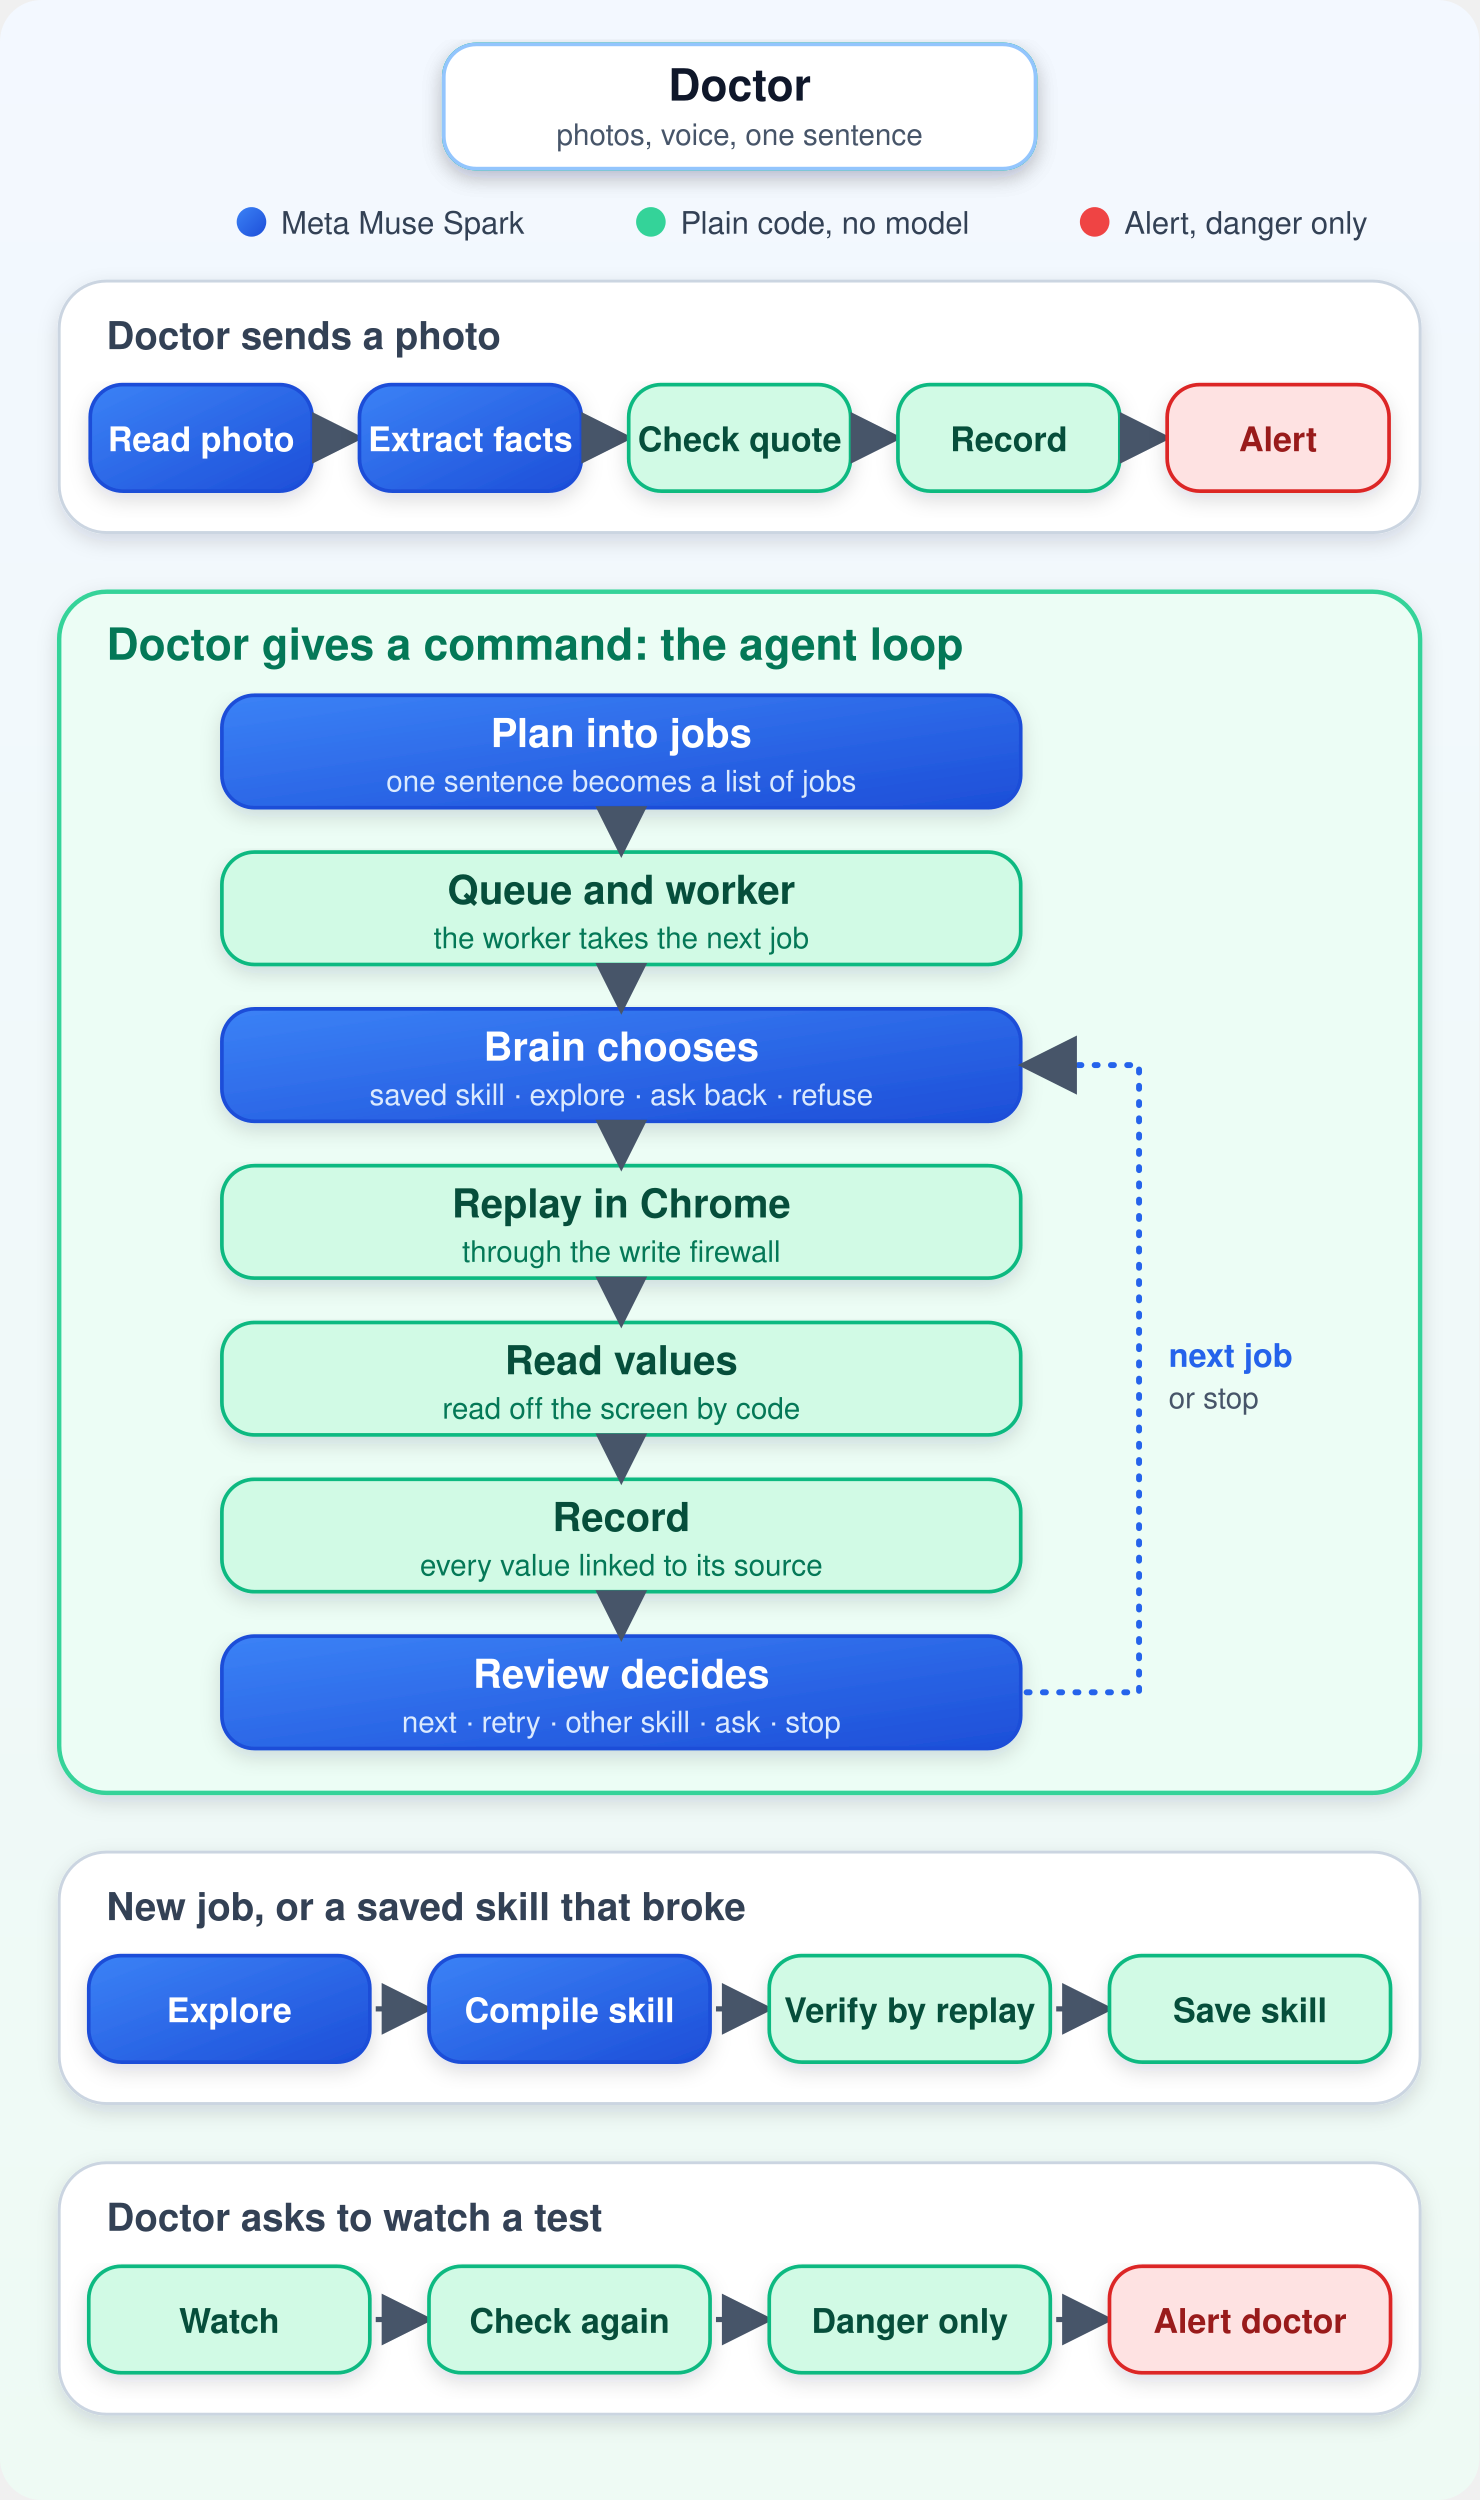
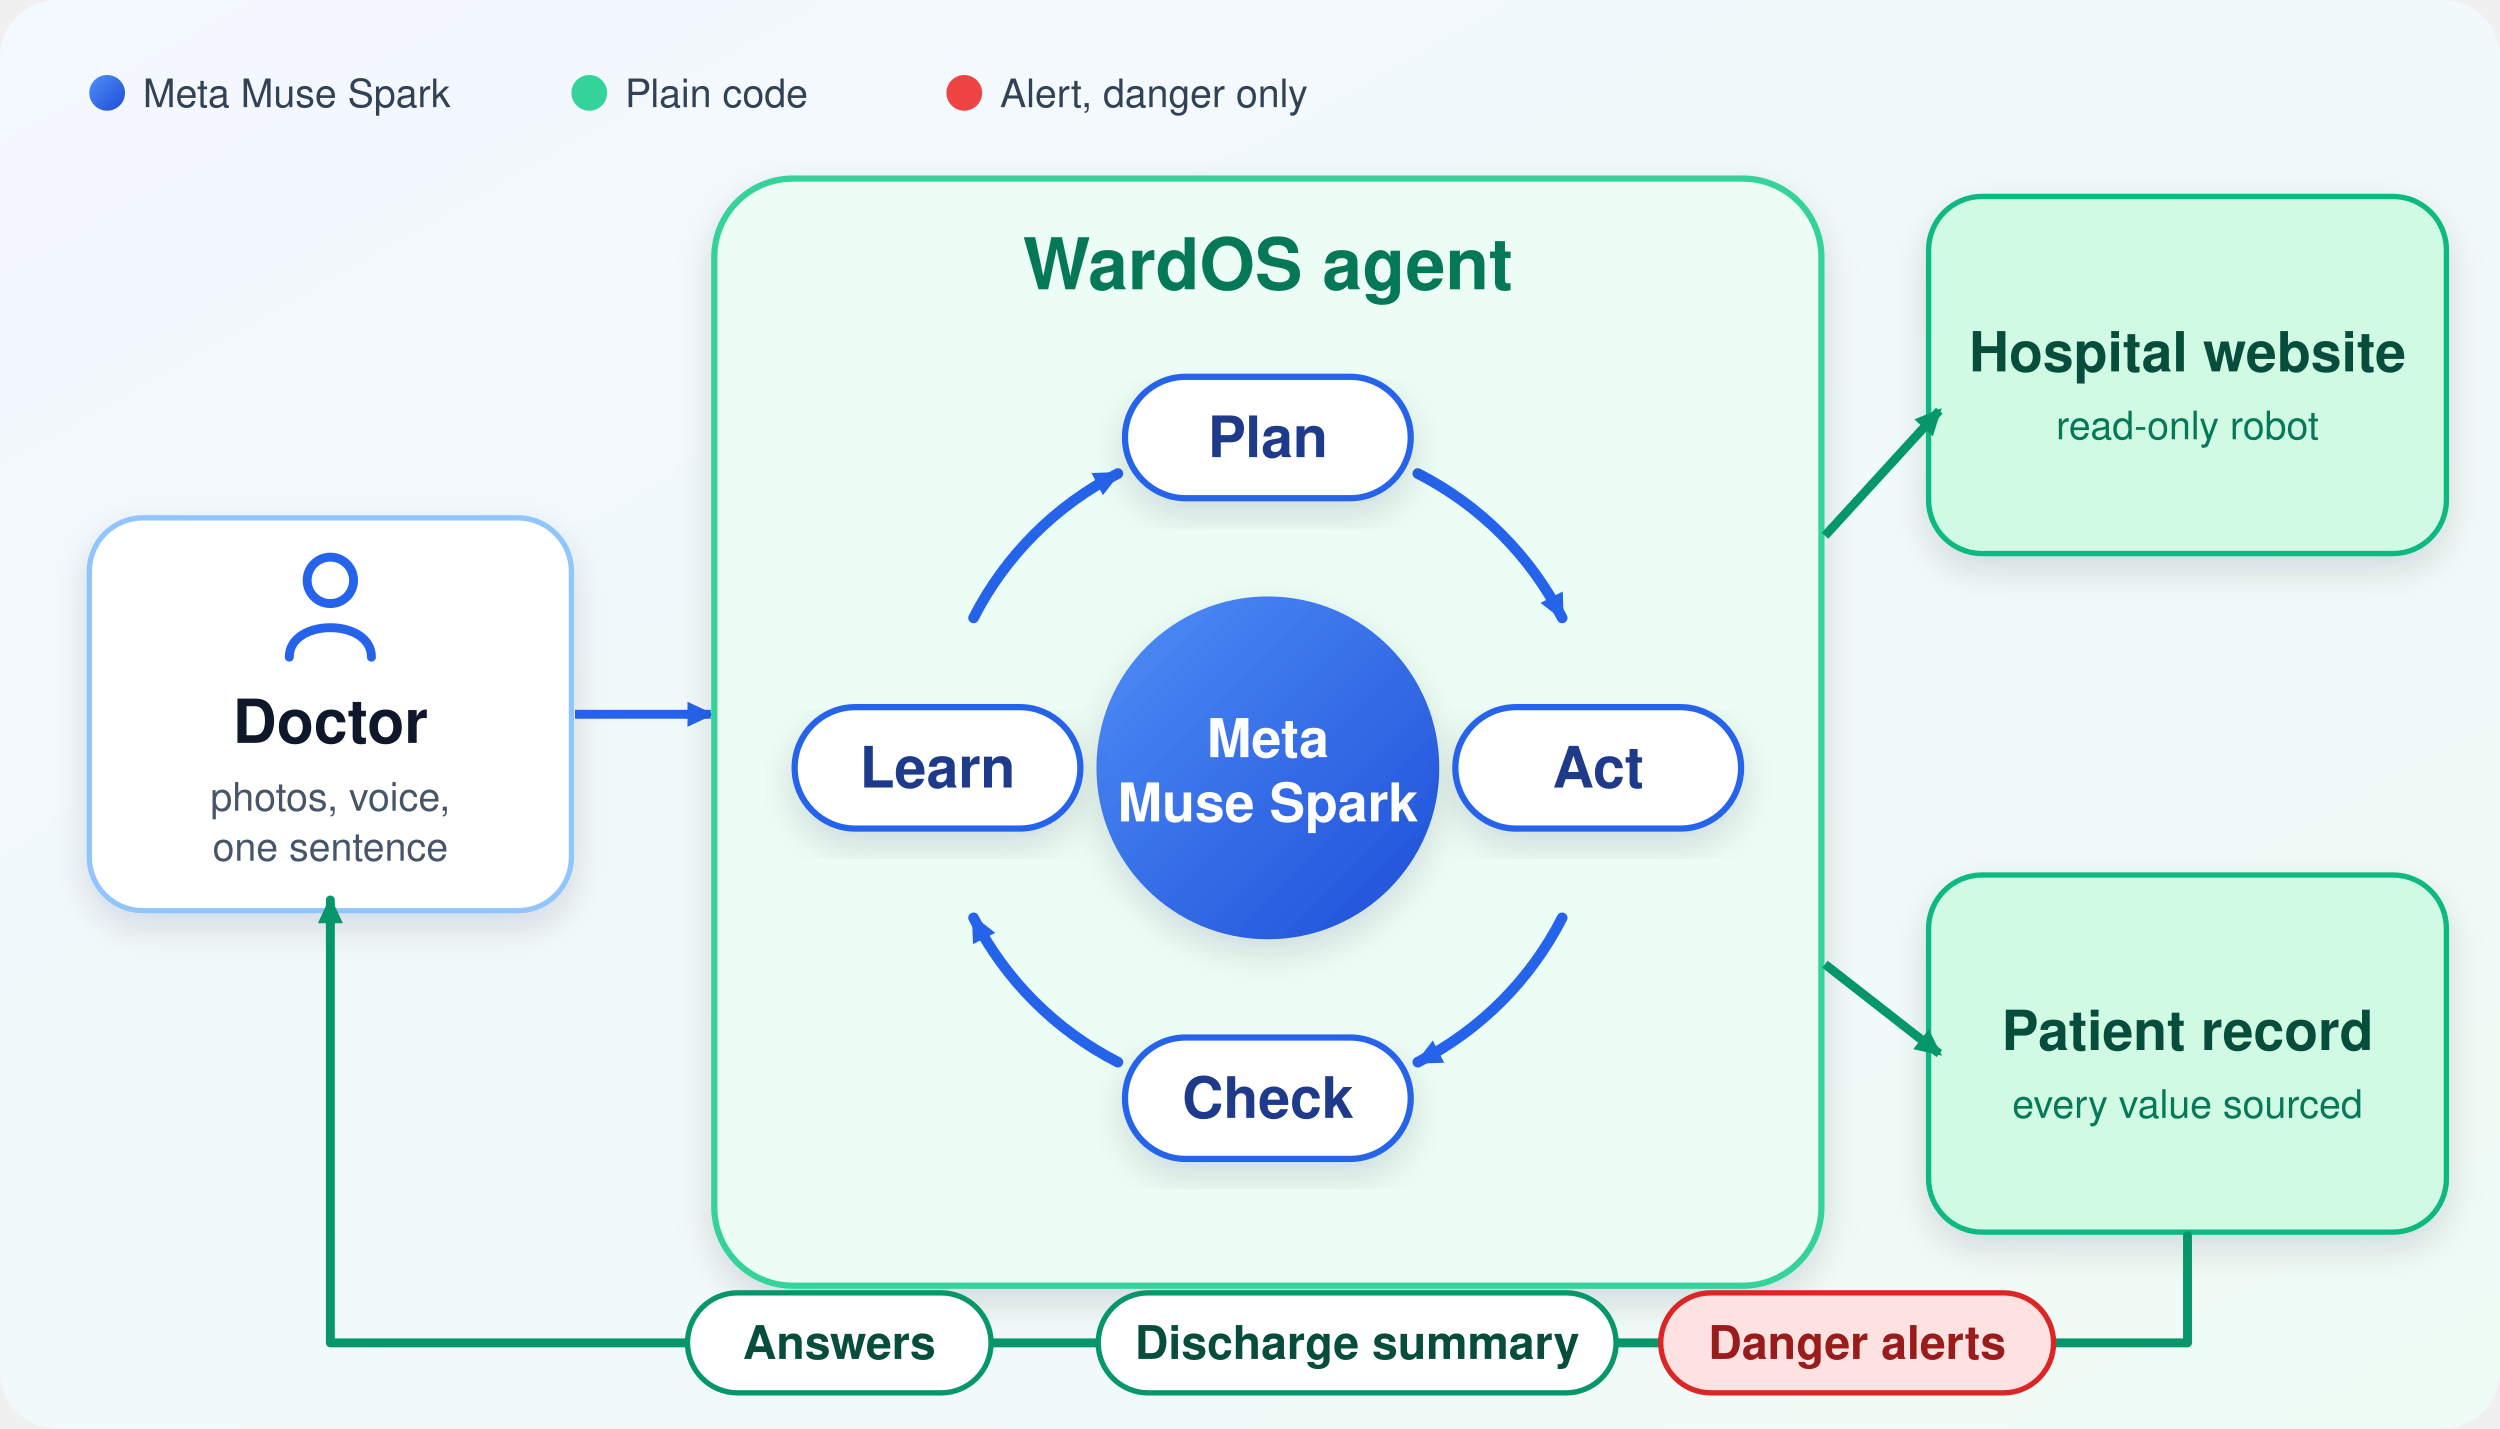
- <svg xmlns="http://www.w3.org/2000/svg" viewBox="0 0 1000 1690" font-family="Segoe UI, Helvetica, Arial, sans-serif">
+ <svg xmlns="http://www.w3.org/2000/svg" viewBox="0 0 1400 800" font-family="Segoe UI, Helvetica, Arial, sans-serif">
  <defs>
    <filter id="sh" x="-10%" y="-10%" width="120%" height="135%">
-       <feDropShadow dx="0" dy="5" stdDeviation="7" flood-color="#0f172a" flood-opacity="0.14" />
+       <feDropShadow dx="0" dy="8" stdDeviation="10" flood-color="#0f172a" flood-opacity="0.13" />
    </filter>
-     <linearGradient id="bg" x1="0" y1="0" x2="0" y2="1">
-       <stop offset="0" stop-color="#f3f8ff" />
-       <stop offset="1" stop-color="#eefaf4" />
+     <linearGradient id="bg" x1="0" y1="0" x2="1" y2="1">
+       <stop offset="0" stop-color="#f4f8ff" />
+       <stop offset="1" stop-color="#effbf5" />
    </linearGradient>
    <linearGradient id="bl" x1="0" y1="0" x2="1" y2="1">
-       <stop offset="0" stop-color="#3b82f6" />
+       <stop offset="0" stop-color="#4f8ff7" />
      <stop offset="1" stop-color="#1d4ed8" />
    </linearGradient>
-     <marker id="ab" markerWidth="12" markerHeight="12" refX="9" refY="6" orient="auto">
-       <path d="M1,1 L11,6 L1,11 z" fill="#475569" />
+     <marker id="ab" markerUnits="userSpaceOnUse" markerWidth="18" markerHeight="18" refX="14" refY="9" orient="auto">
+       <path d="M1,2 L16,9 L1,16 z" fill="#2563eb" />
+     </marker>
+     <marker id="ag" markerUnits="userSpaceOnUse" markerWidth="18" markerHeight="18" refX="14" refY="9" orient="auto">
+       <path d="M1,2 L16,9 L1,16 z" fill="#059669" />
+     </marker>
+     <marker id="ar" markerUnits="userSpaceOnUse" markerWidth="18" markerHeight="18" refX="14" refY="9" orient="auto">
+       <path d="M1,2 L16,9 L1,16 z" fill="#dc2626" />
    </marker>
  </defs>
-   <rect width="1000" height="1690" rx="28" fill="url(#bg)" />
-   <rect x="300" y="30" width="400" height="84" rx="22" fill="#d1fae5" stroke="#10b981" stroke-width="2.5" filter="url(#sh)" />
-   <text x="500.0" y="81.0" text-anchor="middle" font-size="26" font-weight="700" fill="#064e3b">Doctor</text>
-   <rect x="300" y="30" width="400" height="84" rx="22" fill="#fff" stroke="#93c5fd" stroke-width="2.5" filter="url(#sh)" />
-   <text x="500" y="68" text-anchor="middle" font-size="30" font-weight="700" fill="#0f172a">Doctor</text>
-   <text x="500" y="98" text-anchor="middle" font-size="20" fill="#475569">photos, voice, one sentence</text>
-   <circle cx="170" cy="150" r="10" fill="url(#bl)" />
-   <text x="190" y="158" font-size="21" fill="#334155">Meta Muse Spark</text>
-   <circle cx="440" cy="150" r="10" fill="#34d399" />
-   <text x="460" y="158" font-size="21" fill="#334155">Plain code, no model</text>
-   <circle cx="740" cy="150" r="10" fill="#ef4444" />
-   <text x="760" y="158" font-size="21" fill="#334155">Alert, danger only</text>
-   <rect x="40" y="190" width="920" height="170" rx="32" fill="#fff" stroke="#cbd5e1" stroke-width="2" filter="url(#sh)" />
-   <text x="72" y="236" font-size="26" font-weight="700" fill="#334155">Doctor sends a photo</text>
-   <rect x="61.0" y="260" width="150" height="72" rx="22" fill="url(#bl)" stroke="#1d4ed8" stroke-width="2.5" filter="url(#sh)" />
-   <text x="136.0" y="305.0" text-anchor="middle" font-size="23" font-weight="700" fill="#fff">Read photo</text>
-   <path d="M215.0 296L239.0 296" stroke="#475569" stroke-width="3.5" marker-end="url(#ab)" />
-   <rect x="243.0" y="260" width="150" height="72" rx="22" fill="url(#bl)" stroke="#1d4ed8" stroke-width="2.5" filter="url(#sh)" />
-   <text x="318.0" y="305.0" text-anchor="middle" font-size="23" font-weight="700" fill="#fff">Extract facts</text>
-   <path d="M397.0 296L421.0 296" stroke="#475569" stroke-width="3.5" marker-end="url(#ab)" />
-   <rect x="425.0" y="260" width="150" height="72" rx="22" fill="#d1fae5" stroke="#10b981" stroke-width="2.5" filter="url(#sh)" />
-   <text x="500.0" y="305.0" text-anchor="middle" font-size="23" font-weight="700" fill="#064e3b">Check quote</text>
-   <path d="M579.0 296L603.0 296" stroke="#475569" stroke-width="3.5" marker-end="url(#ab)" />
-   <rect x="607.0" y="260" width="150" height="72" rx="22" fill="#d1fae5" stroke="#10b981" stroke-width="2.5" filter="url(#sh)" />
-   <text x="682.0" y="305.0" text-anchor="middle" font-size="23" font-weight="700" fill="#064e3b">Record</text>
-   <path d="M761.0 296L785.0 296" stroke="#475569" stroke-width="3.5" marker-end="url(#ab)" />
-   <rect x="789.0" y="260" width="150" height="72" rx="22" fill="#fee2e2" stroke="#dc2626" stroke-width="2.5" filter="url(#sh)" />
-   <text x="864.0" y="305.0" text-anchor="middle" font-size="23" font-weight="700" fill="#991b1b">Alert</text>
-   <rect x="40" y="400" width="920" height="812" rx="32" fill="#ecfdf5" stroke="#34d399" stroke-width="3" filter="url(#sh)" />
-   <text x="72" y="446" font-size="30" font-weight="700" fill="#047857">Doctor gives a command: the agent loop</text>
-   <rect x="150" y="470" width="540" height="76" rx="22" fill="url(#bl)" stroke="#1d4ed8" stroke-width="2.5" filter="url(#sh)" />
-   <text x="420.0" y="505.0" text-anchor="middle" font-size="27" font-weight="700" fill="#fff">Plan into jobs</text>
-   <text x="420.0" y="535.0" text-anchor="middle" font-size="20" fill="#dbeafe">one sentence becomes a list of jobs</text>
-   <rect x="150" y="576" width="540" height="76" rx="22" fill="#d1fae5" stroke="#10b981" stroke-width="2.5" filter="url(#sh)" />
-   <text x="420.0" y="611.0" text-anchor="middle" font-size="27" font-weight="700" fill="#064e3b">Queue and worker</text>
-   <text x="420.0" y="641.0" text-anchor="middle" font-size="20" fill="#047857">the worker takes the next job</text>
-   <path d="M420 546L420 573" stroke="#475569" stroke-width="3.5" marker-end="url(#ab)" />
-   <rect x="150" y="682" width="540" height="76" rx="22" fill="url(#bl)" stroke="#1d4ed8" stroke-width="2.5" filter="url(#sh)" />
-   <text x="420.0" y="717.0" text-anchor="middle" font-size="27" font-weight="700" fill="#fff">Brain chooses</text>
-   <text x="420.0" y="747.0" text-anchor="middle" font-size="20" fill="#dbeafe">saved skill · explore · ask back · refuse</text>
-   <path d="M420 652L420 679" stroke="#475569" stroke-width="3.5" marker-end="url(#ab)" />
-   <rect x="150" y="788" width="540" height="76" rx="22" fill="#d1fae5" stroke="#10b981" stroke-width="2.5" filter="url(#sh)" />
-   <text x="420.0" y="823.0" text-anchor="middle" font-size="27" font-weight="700" fill="#064e3b">Replay in Chrome</text>
-   <text x="420.0" y="853.0" text-anchor="middle" font-size="20" fill="#047857">through the write firewall</text>
-   <path d="M420 758L420 785" stroke="#475569" stroke-width="3.5" marker-end="url(#ab)" />
-   <rect x="150" y="894" width="540" height="76" rx="22" fill="#d1fae5" stroke="#10b981" stroke-width="2.5" filter="url(#sh)" />
-   <text x="420.0" y="929.0" text-anchor="middle" font-size="27" font-weight="700" fill="#064e3b">Read values</text>
-   <text x="420.0" y="959.0" text-anchor="middle" font-size="20" fill="#047857">read off the screen by code</text>
-   <path d="M420 864L420 891" stroke="#475569" stroke-width="3.5" marker-end="url(#ab)" />
-   <rect x="150" y="1000" width="540" height="76" rx="22" fill="#d1fae5" stroke="#10b981" stroke-width="2.5" filter="url(#sh)" />
-   <text x="420.0" y="1035.0" text-anchor="middle" font-size="27" font-weight="700" fill="#064e3b">Record</text>
-   <text x="420.0" y="1065.0" text-anchor="middle" font-size="20" fill="#047857">every value linked to its source</text>
-   <path d="M420 970L420 997" stroke="#475569" stroke-width="3.5" marker-end="url(#ab)" />
-   <rect x="150" y="1106" width="540" height="76" rx="22" fill="url(#bl)" stroke="#1d4ed8" stroke-width="2.5" filter="url(#sh)" />
-   <text x="420.0" y="1141.0" text-anchor="middle" font-size="27" font-weight="700" fill="#fff">Review decides</text>
-   <text x="420.0" y="1171.0" text-anchor="middle" font-size="20" fill="#dbeafe">next · retry · other skill · ask · stop</text>
-   <path d="M420 1076L420 1103" stroke="#475569" stroke-width="3.5" marker-end="url(#ab)" />
-   <path d="M694 1144H770V720H696" fill="none" stroke="#2563eb" stroke-width="4" stroke-dasharray="2 9" stroke-linecap="round" marker-end="url(#ab)" />
-   <text x="790" y="924.0" font-size="22" font-weight="700" fill="#2563eb">next job</text>
-   <text x="790" y="952.0" font-size="20" fill="#475569">or stop</text>
-   <rect x="40" y="1252" width="920" height="170" rx="32" fill="#fff" stroke="#cbd5e1" stroke-width="2" filter="url(#sh)" />
-   <text x="72" y="1298" font-size="26" font-weight="700" fill="#334155">New job, or a saved skill that broke</text>
-   <rect x="60.0" y="1322" width="190" height="72" rx="22" fill="url(#bl)" stroke="#1d4ed8" stroke-width="2.5" filter="url(#sh)" />
-   <text x="155.0" y="1367.0" text-anchor="middle" font-size="23" font-weight="700" fill="#fff">Explore</text>
-   <path d="M254.0 1358L286.0 1358" stroke="#475569" stroke-width="3.5" marker-end="url(#ab)" />
-   <rect x="290.0" y="1322" width="190" height="72" rx="22" fill="url(#bl)" stroke="#1d4ed8" stroke-width="2.5" filter="url(#sh)" />
-   <text x="385.0" y="1367.0" text-anchor="middle" font-size="23" font-weight="700" fill="#fff">Compile skill</text>
-   <path d="M484.0 1358L516.0 1358" stroke="#475569" stroke-width="3.5" marker-end="url(#ab)" />
-   <rect x="520.0" y="1322" width="190" height="72" rx="22" fill="#d1fae5" stroke="#10b981" stroke-width="2.5" filter="url(#sh)" />
-   <text x="615.0" y="1367.0" text-anchor="middle" font-size="23" font-weight="700" fill="#064e3b">Verify by replay</text>
-   <path d="M714.0 1358L746.0 1358" stroke="#475569" stroke-width="3.5" marker-end="url(#ab)" />
-   <rect x="750.0" y="1322" width="190" height="72" rx="22" fill="#d1fae5" stroke="#10b981" stroke-width="2.5" filter="url(#sh)" />
-   <text x="845.0" y="1367.0" text-anchor="middle" font-size="23" font-weight="700" fill="#064e3b">Save skill</text>
-   <rect x="40" y="1462" width="920" height="170" rx="32" fill="#fff" stroke="#cbd5e1" stroke-width="2" filter="url(#sh)" />
-   <text x="72" y="1508" font-size="26" font-weight="700" fill="#334155">Doctor asks to watch a test</text>
-   <rect x="60.0" y="1532" width="190" height="72" rx="22" fill="#d1fae5" stroke="#10b981" stroke-width="2.5" filter="url(#sh)" />
-   <text x="155.0" y="1577.0" text-anchor="middle" font-size="23" font-weight="700" fill="#064e3b">Watch</text>
-   <path d="M254.0 1568L286.0 1568" stroke="#475569" stroke-width="3.5" marker-end="url(#ab)" />
-   <rect x="290.0" y="1532" width="190" height="72" rx="22" fill="#d1fae5" stroke="#10b981" stroke-width="2.5" filter="url(#sh)" />
-   <text x="385.0" y="1577.0" text-anchor="middle" font-size="23" font-weight="700" fill="#064e3b">Check again</text>
-   <path d="M484.0 1568L516.0 1568" stroke="#475569" stroke-width="3.5" marker-end="url(#ab)" />
-   <rect x="520.0" y="1532" width="190" height="72" rx="22" fill="#d1fae5" stroke="#10b981" stroke-width="2.5" filter="url(#sh)" />
-   <text x="615.0" y="1577.0" text-anchor="middle" font-size="23" font-weight="700" fill="#064e3b">Danger only</text>
-   <path d="M714.0 1568L746.0 1568" stroke="#475569" stroke-width="3.5" marker-end="url(#ab)" />
-   <rect x="750.0" y="1532" width="190" height="72" rx="22" fill="#fee2e2" stroke="#dc2626" stroke-width="2.5" filter="url(#sh)" />
-   <text x="845.0" y="1577.0" text-anchor="middle" font-size="23" font-weight="700" fill="#991b1b">Alert doctor</text>
+   <rect width="1400" height="800" rx="32" fill="url(#bg)" />
+   <circle cx="60" cy="52" r="10" fill="url(#bl)" />
+   <text x="80" y="60" font-size="22" fill="#334155">Meta Muse Spark</text>
+   <circle cx="330" cy="52" r="10" fill="#34d399" />
+   <text x="350" y="60" font-size="22" fill="#334155">Plain code</text>
+   <circle cx="540" cy="52" r="10" fill="#ef4444" />
+   <text x="560" y="60" font-size="22" fill="#334155">Alert, danger only</text>
+   <rect x="50" y="290" width="270" height="220" rx="30" fill="#fff" stroke="#93c5fd" stroke-width="3" filter="url(#sh)" />
+   <text x="185" y="416" text-anchor="middle" font-size="34" font-weight="700" fill="#0f172a">Doctor</text>
+   <text x="185" y="454" text-anchor="middle" font-size="22" fill="#475569">photos, voice,</text>
+   <text x="185" y="482" text-anchor="middle" font-size="22" fill="#475569">one sentence</text>
+   <g transform="translate(160,310)" fill="none" stroke="#2563eb" stroke-width="5" stroke-linecap="round">
+     <circle cx="25" cy="15" r="13" />
+     <path d="M2,58 C2,36 48,36 48,58" />
+   </g>
+   <path d="M322 400H398" stroke="#2563eb" stroke-width="5" marker-end="url(#ab)" />
+   <rect x="400" y="100" width="620" height="620" rx="44" fill="#ecfdf5" stroke="#34d399" stroke-width="3.5" filter="url(#sh)" />
+   <text x="710" y="162" text-anchor="middle" font-size="40" font-weight="700" fill="#047857">WardOS agent</text>
+   <path d="M794.0 265.2A185 185 0 0 1 874.8 346.0" fill="none" stroke="#2563eb" stroke-width="6" stroke-linecap="round" marker-end="url(#ab)" />
+   <path d="M874.8 514.0A185 185 0 0 1 794.0 594.8" fill="none" stroke="#2563eb" stroke-width="6" stroke-linecap="round" marker-end="url(#ab)" />
+   <path d="M626.0 594.8A185 185 0 0 1 545.2 514.0" fill="none" stroke="#2563eb" stroke-width="6" stroke-linecap="round" marker-end="url(#ab)" />
+   <path d="M545.2 346.0A185 185 0 0 1 626.0 265.2" fill="none" stroke="#2563eb" stroke-width="6" stroke-linecap="round" marker-end="url(#ab)" />
+   <circle cx="710" cy="430" r="96" fill="url(#bl)" filter="url(#sh)" />
+   <text x="710" y="424" text-anchor="middle" font-size="30" font-weight="700" fill="#fff">Meta</text>
+   <text x="710" y="460" text-anchor="middle" font-size="30" font-weight="700" fill="#fff">Muse Spark</text>
+   <rect x="630" y="211" width="160" height="68" rx="34" fill="#fff" stroke="#2563eb" stroke-width="3.5" filter="url(#sh)" />
+   <text x="710" y="256" text-anchor="middle" font-size="32" font-weight="700" fill="#1e3a8a">Plan</text>
+   <rect x="815" y="396" width="160" height="68" rx="34" fill="#fff" stroke="#2563eb" stroke-width="3.5" filter="url(#sh)" />
+   <text x="895" y="441" text-anchor="middle" font-size="32" font-weight="700" fill="#1e3a8a">Act</text>
+   <rect x="630" y="581" width="160" height="68" rx="34" fill="#fff" stroke="#2563eb" stroke-width="3.5" filter="url(#sh)" />
+   <text x="710" y="626" text-anchor="middle" font-size="32" font-weight="700" fill="#1e3a8a">Check</text>
+   <rect x="445" y="396" width="160" height="68" rx="34" fill="#fff" stroke="#2563eb" stroke-width="3.5" filter="url(#sh)" />
+   <text x="525" y="441" text-anchor="middle" font-size="32" font-weight="700" fill="#1e3a8a">Learn</text>
+   <rect x="1080" y="110" width="290" height="200" rx="30" fill="#d1fae5" stroke="#10b981" stroke-width="3" filter="url(#sh)" />
+   <text x="1225.0" y="208.0" text-anchor="middle" font-size="31" font-weight="700" fill="#064e3b">Hospital website</text>
+   <text x="1225.0" y="246.0" text-anchor="middle" font-size="22" fill="#047857">read-only robot</text>
+   <rect x="1080" y="490" width="290" height="200" rx="30" fill="#d1fae5" stroke="#10b981" stroke-width="3" filter="url(#sh)" />
+   <text x="1225.0" y="588.0" text-anchor="middle" font-size="31" font-weight="700" fill="#064e3b">Patient record</text>
+   <text x="1225.0" y="626.0" text-anchor="middle" font-size="22" fill="#047857">every value sourced</text>
+   <path d="M1022 300L1086 230" stroke="#059669" stroke-width="5" fill="none" marker-end="url(#ag)" />
+   <path d="M1022 540L1086 590" stroke="#059669" stroke-width="5" fill="none" marker-end="url(#ag)" />
+   <path d="M1225 692V752H185V504" fill="none" stroke="#059669" stroke-width="5" stroke-linecap="round" stroke-linejoin="round" marker-end="url(#ag)" />
+   <rect x="385.0" y="724" width="170" height="56" rx="28" fill="#fff" stroke="#059669" stroke-width="3" />
+   <text x="470" y="761" text-anchor="middle" font-size="26" font-weight="700" fill="#064e3b">Answers</text>
+   <rect x="615.0" y="724" width="290" height="56" rx="28" fill="#fff" stroke="#059669" stroke-width="3" />
+   <text x="760" y="761" text-anchor="middle" font-size="26" font-weight="700" fill="#064e3b">Discharge summary</text>
+   <rect x="930.0" y="724" width="220" height="56" rx="28" fill="#fee2e2" stroke="#dc2626" stroke-width="3" />
+   <text x="1040" y="761" text-anchor="middle" font-size="26" font-weight="700" fill="#991b1b">Danger alerts</text>
</svg>
